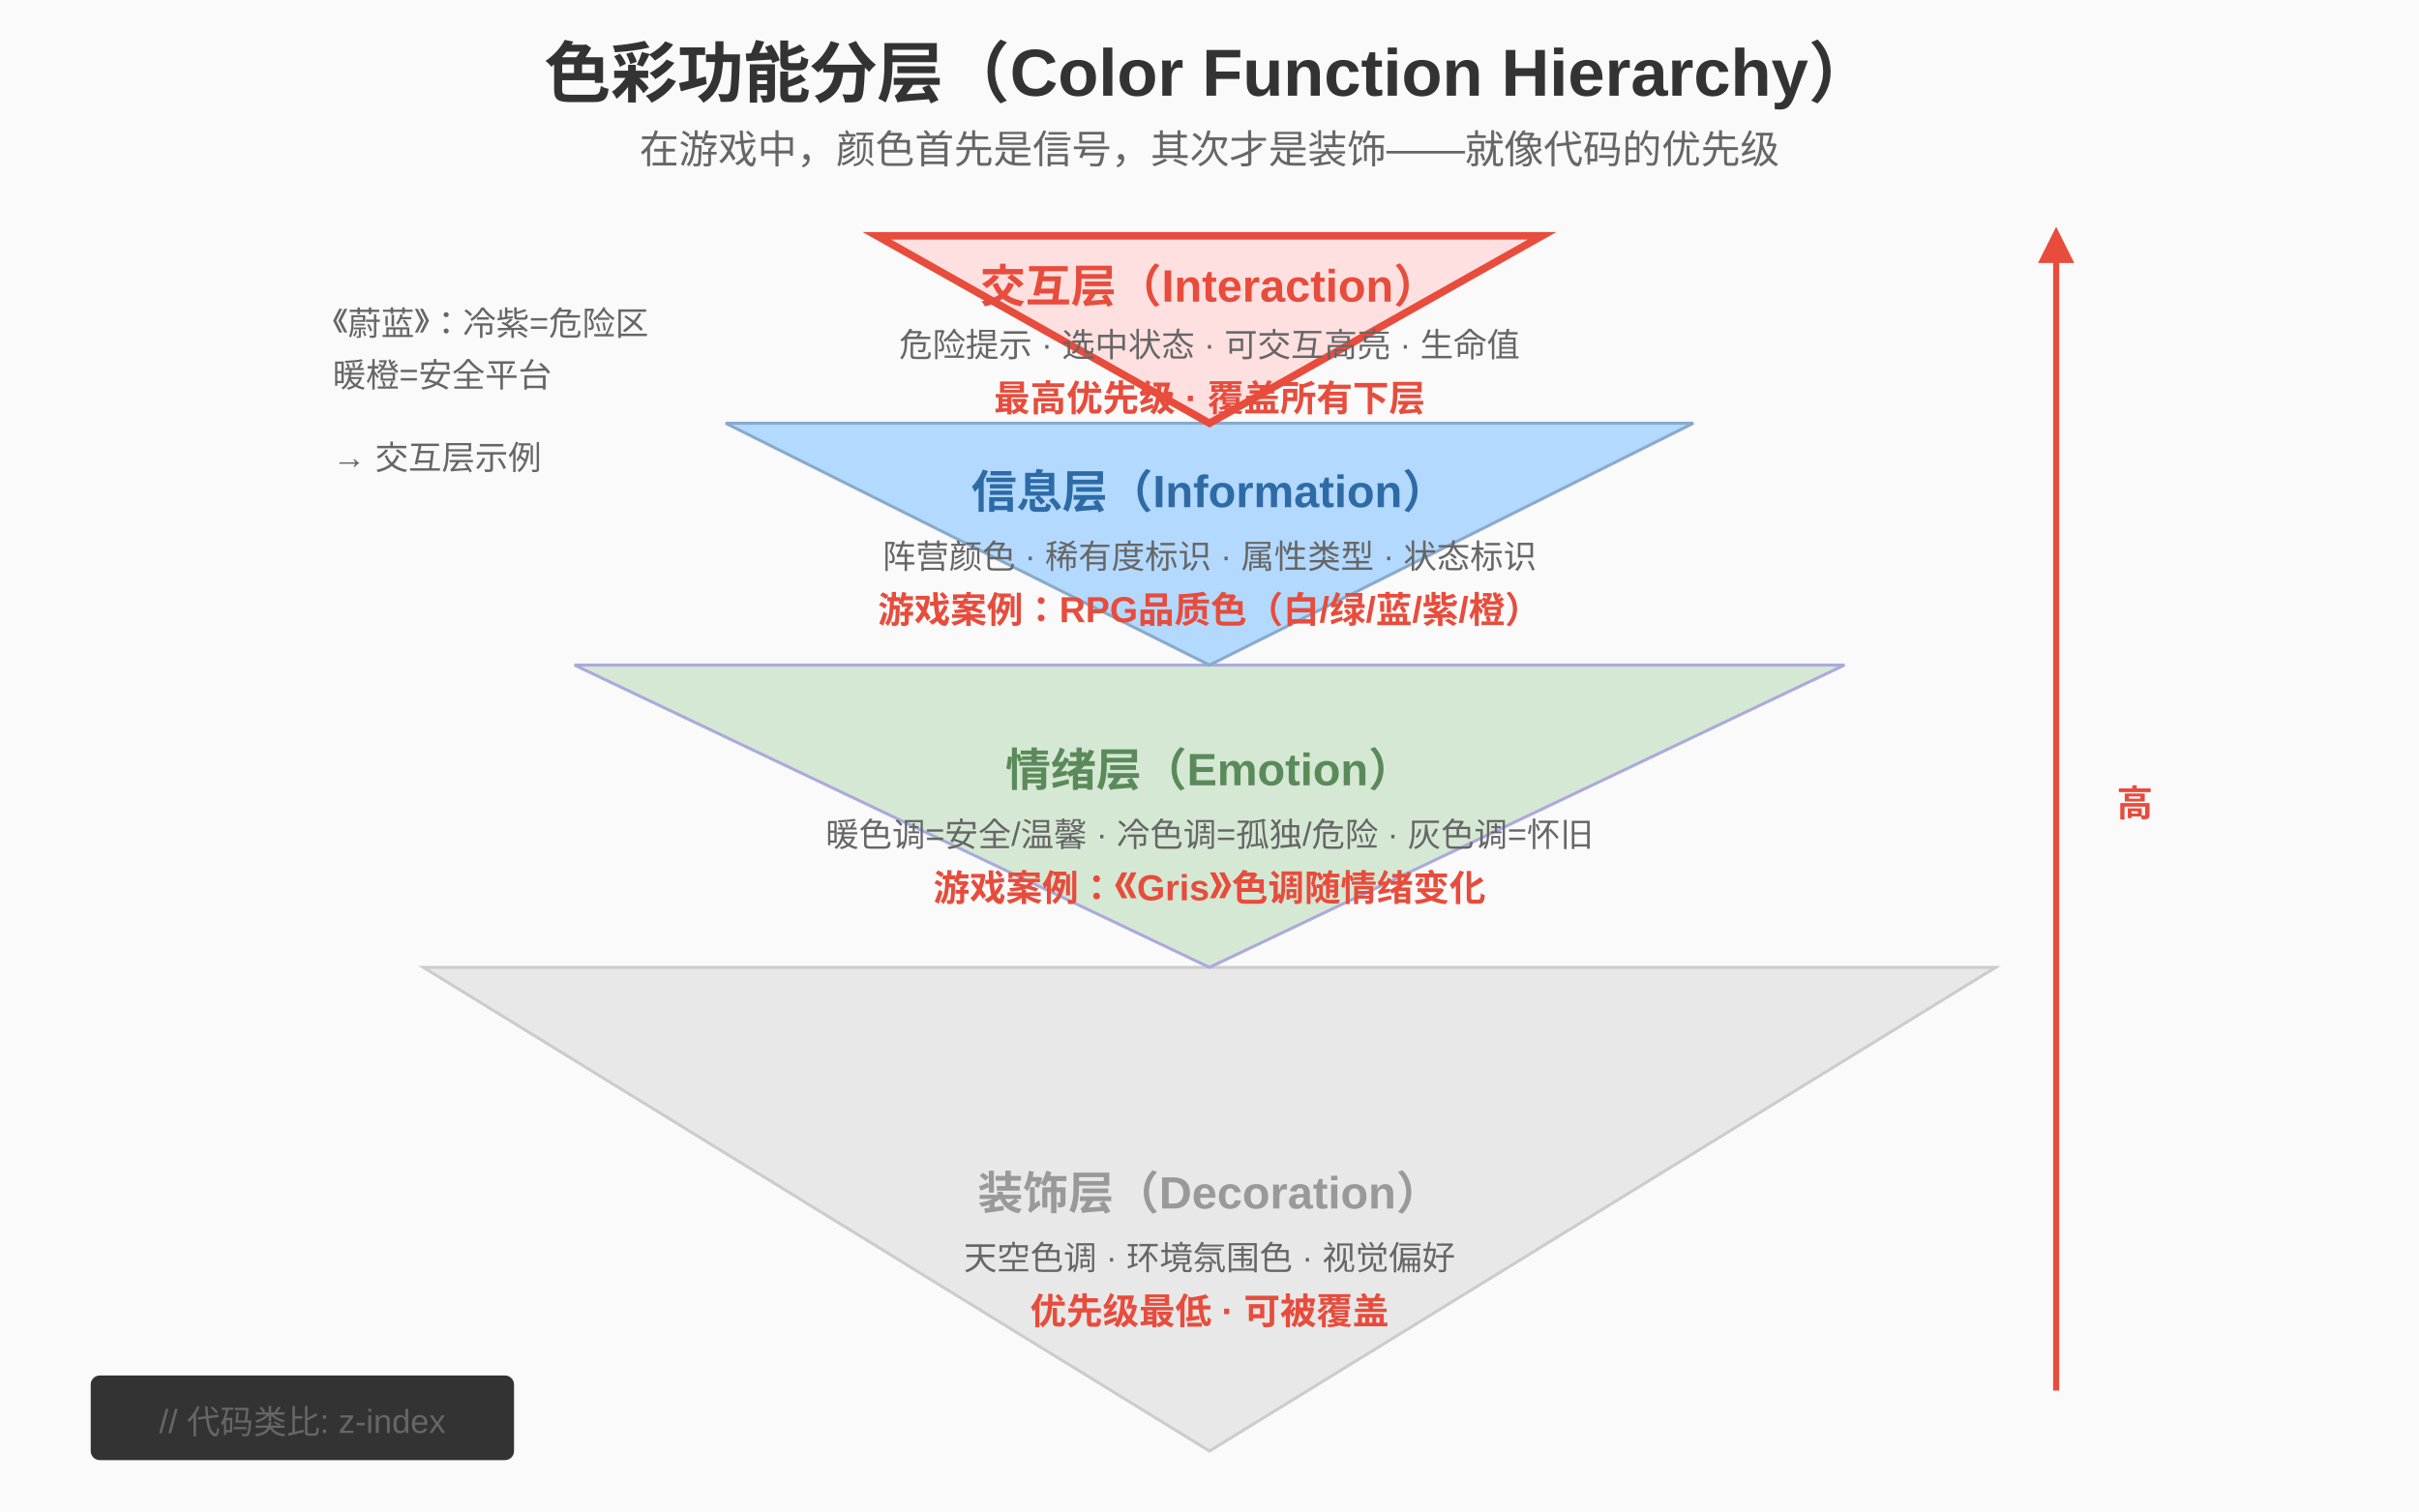
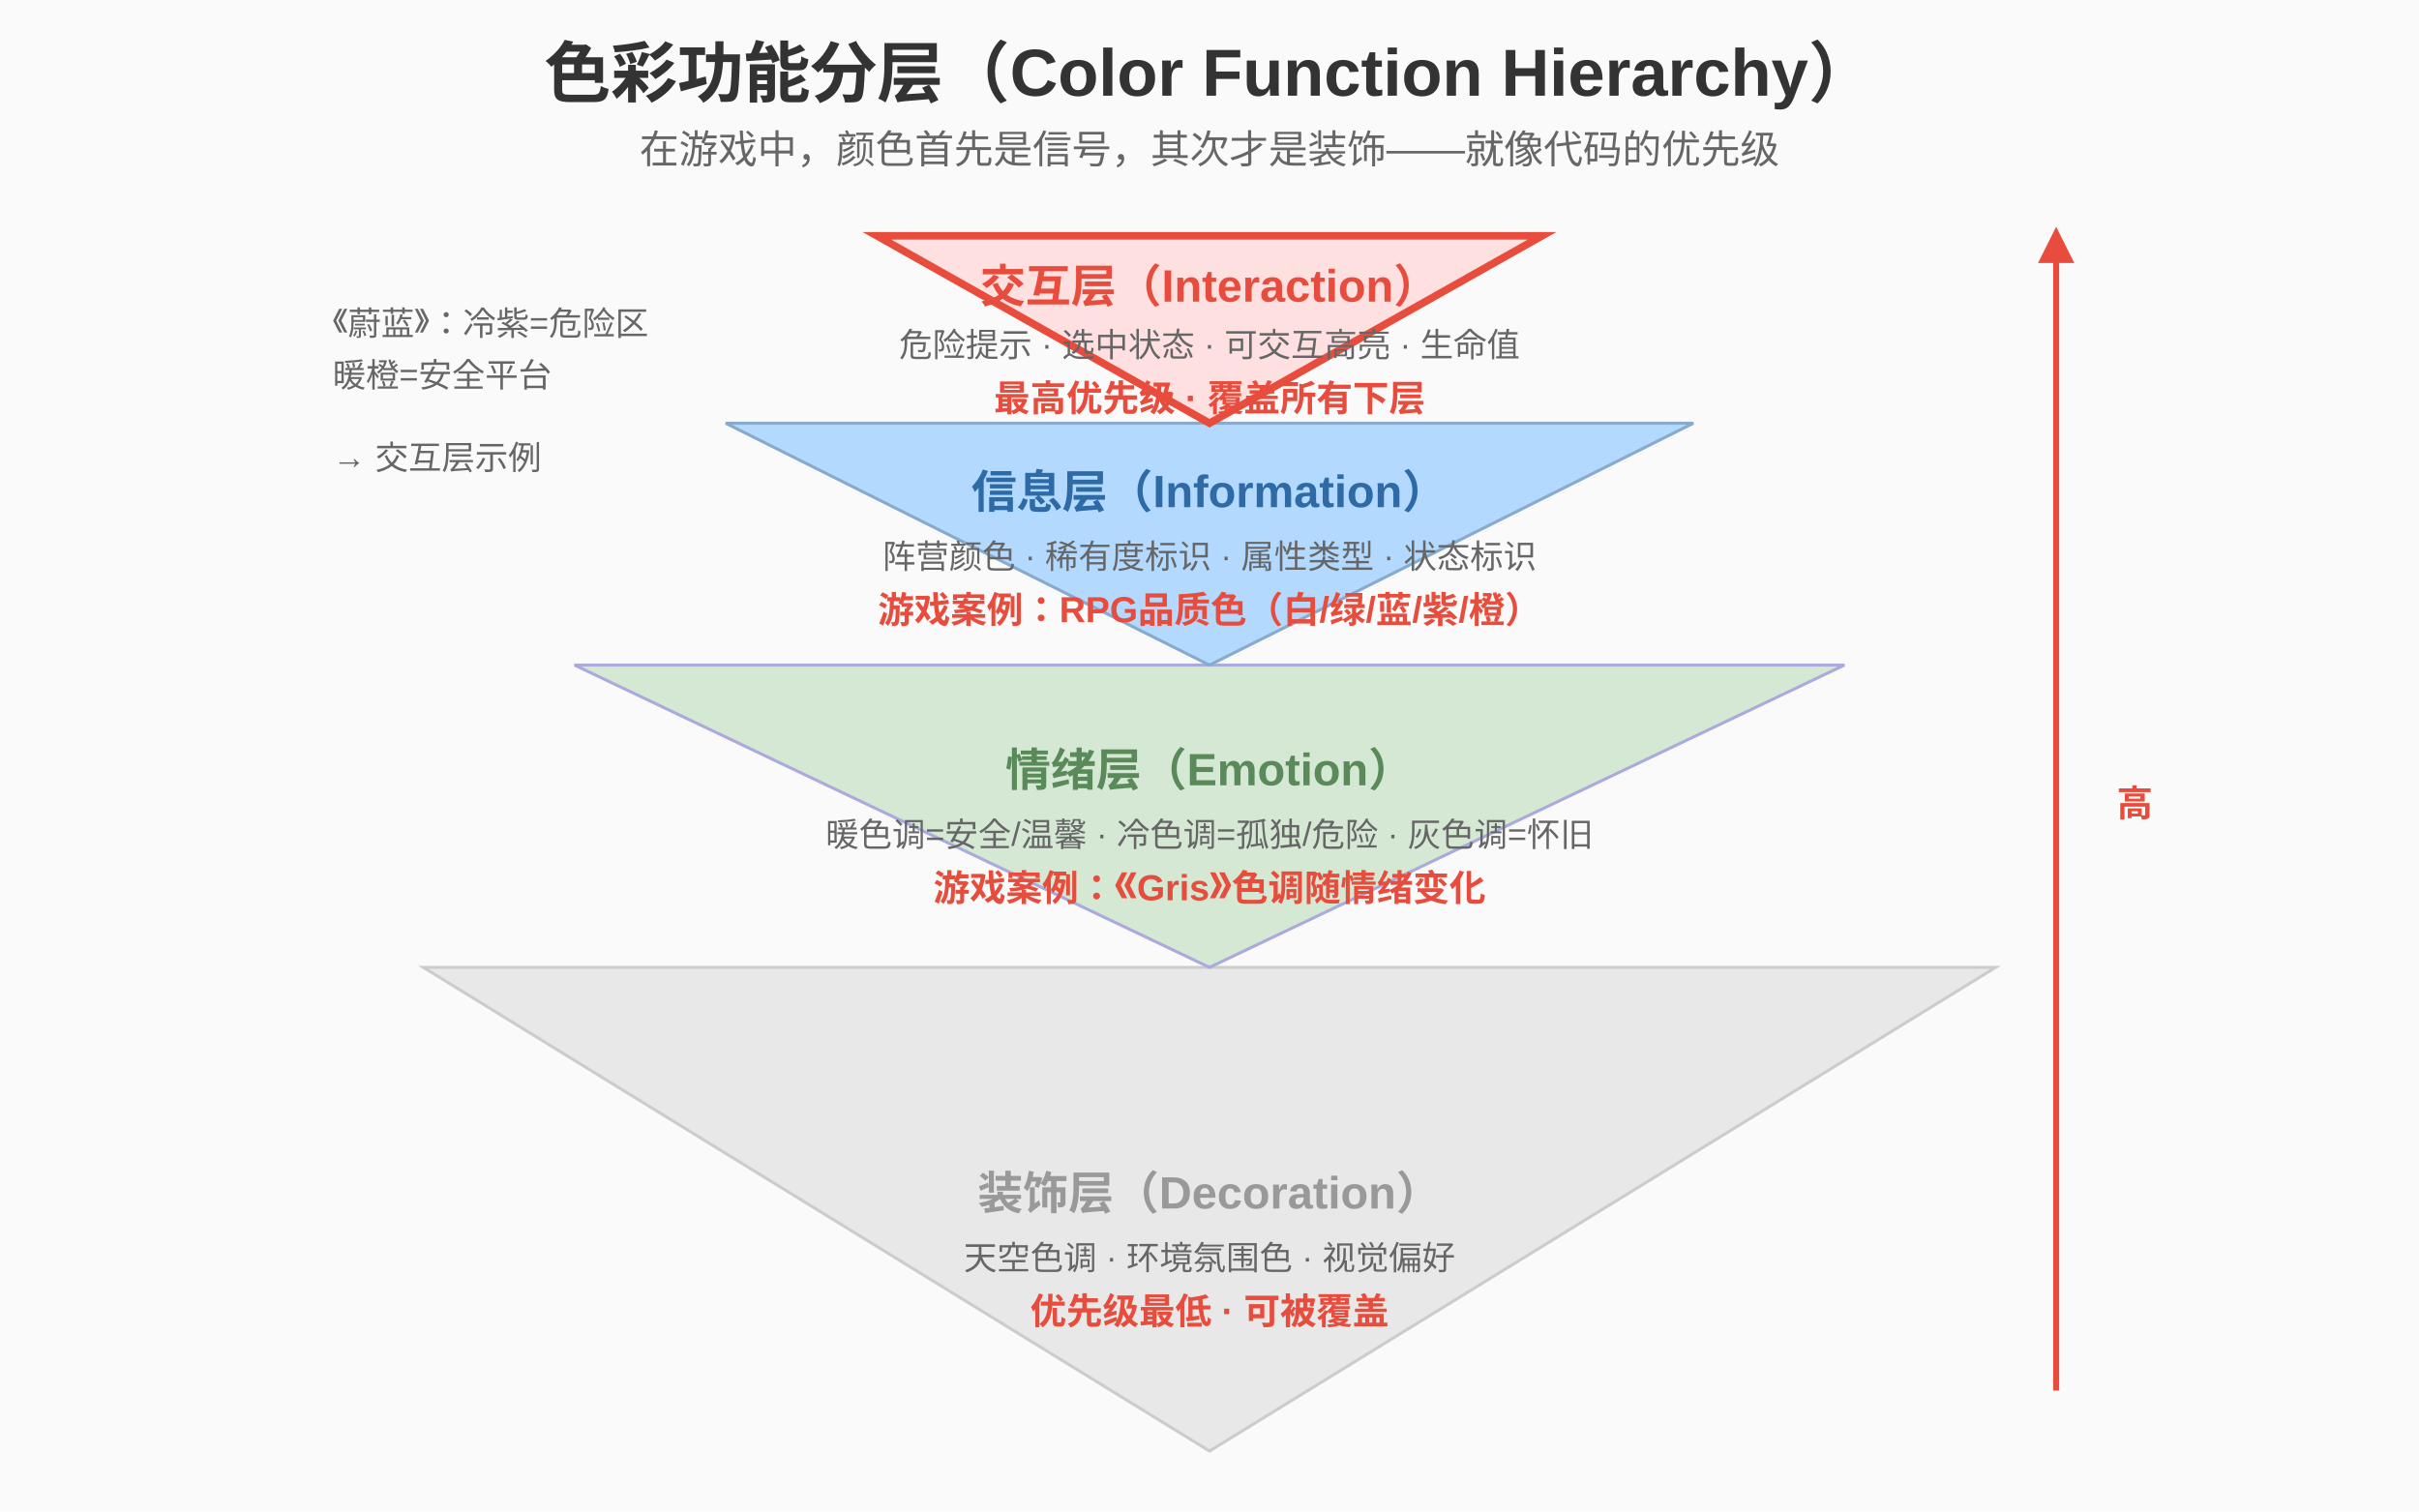
<svg xmlns="http://www.w3.org/2000/svg" viewBox="0 0 800 500" width="800" height="500">
  <defs>
    <style>
      text { font-family: 'PingFang SC','Microsoft YaHei',Arial,sans-serif; }
      .title { font-size: 22px; font-weight: bold; fill: #333; }
      .subtitle { font-size: 13px; fill: #666; }
      .layer-label { font-size: 15px; font-weight: bold; }
      .example { font-size: 11px; fill: #666; }
      .priority { font-size: 12px; fill: #E74C3C; font-weight: bold; }
    </style>
  </defs>
  <rect width="800" height="500" fill="#FAFAFA" />
  <text x="400" y="32" text-anchor="middle" class="title">色彩功能分层（Color Function Hierarchy）</text>
  <text x="400" y="54" text-anchor="middle" class="subtitle">在游戏中，颜色首先是信号，其次才是装饰——就像代码的优先级</text>
  <polygon points="400,480 140,320 660,320" fill="#E8E8E8" stroke="#CCC" stroke-width="1" />
  <text x="400" y="400" text-anchor="middle" class="layer-label" fill="#999">装饰层（Decoration）</text>
  <text x="400" y="420" text-anchor="middle" class="example">天空色调 · 环境氛围色 · 视觉偏好</text>
  <text x="400" y="438" text-anchor="middle" class="priority">优先级最低 · 可被覆盖</text>
  <polygon points="400,320 190,220 610,220" fill="#D5E8D4" stroke="#AAD" stroke-width="1" />
  <text x="400" y="260" text-anchor="middle" class="layer-label" fill="#5A8A5A">情绪层（Emotion）</text>
  <text x="400" y="280" text-anchor="middle" class="example">暖色调=安全/温馨 · 冷色调=孤独/危险 · 灰色调=怀旧</text>
  <text x="400" y="298" text-anchor="middle" class="priority">游戏案例：《Gris》色调随情绪变化</text>
  <polygon points="400,220 240,140 560,140" fill="#B3D9FF" stroke="#8AC" stroke-width="1" />
  <text x="400" y="168" text-anchor="middle" class="layer-label" fill="#2E6BA6">信息层（Information）</text>
  <text x="400" y="188" text-anchor="middle" class="example">阵营颜色 · 稀有度标识 · 属性类型 · 状态标识</text>
  <text x="400" y="206" text-anchor="middle" class="priority">游戏案例：RPG品质色（白/绿/蓝/紫/橙）</text>
  <polygon points="400,140 290,78 510,78" fill="#FFE0E0" stroke="#E74C3C" stroke-width="2.5" />
  <text x="400" y="100" text-anchor="middle" class="layer-label" fill="#E74C3C">交互层（Interaction）</text>
  <text x="400" y="118" text-anchor="middle" class="example">危险提示 · 选中状态 · 可交互高亮 · 生命值</text>
  <text x="400" y="136" text-anchor="middle" class="priority" fill="#E74C3C">最高优先级 · 覆盖所有下层</text>
  <line x1="680" y1="460" x2="680" y2="80" stroke="#E74C3C" stroke-width="2" />
  <polygon points="680,75 674,87 686,87" fill="#E74C3C" />
  <text x="700" y="270" class="priority" font-size="13">高</text>
  <text x="110" y="110" class="example" font-size="12" fill="#E74C3C">《蔚蓝》：冷紫=危险区</text>
  <text x="110" y="128" class="example" font-size="12" fill="#E74C3C">暖橙=安全平台</text>
  <text x="110" y="155" class="example" font-size="12" fill="#E67E22">→ 交互层示例</text>
-   <rect x="30" y="455" width="140" height="28" rx="3" fill="#333" />
-   <text x="100" y="474" text-anchor="middle" class="example" fill="#0F0" font-size="10" font-family="monospace">// 代码类比: z-index</text>
</svg>
